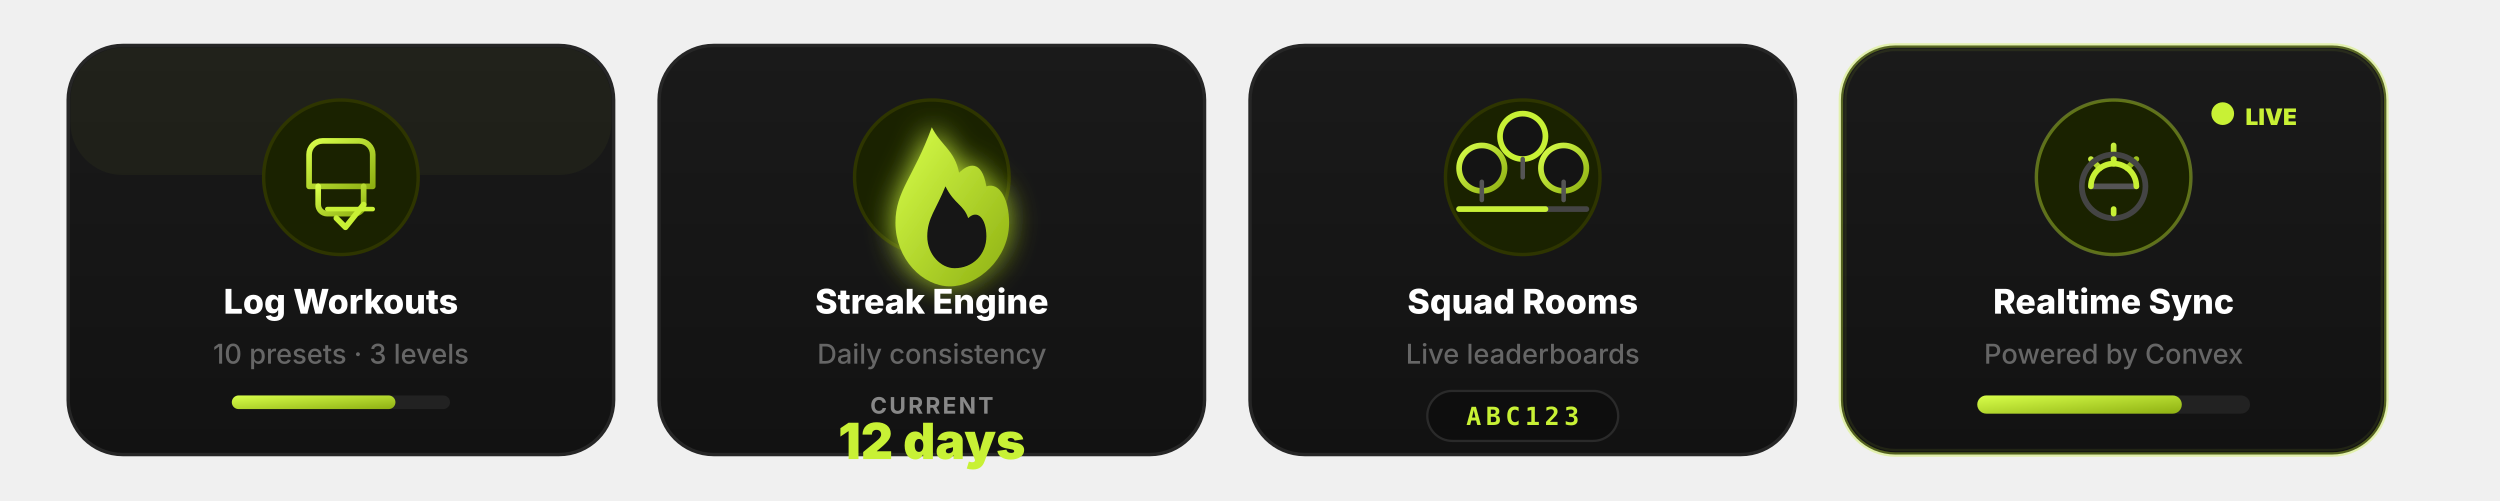
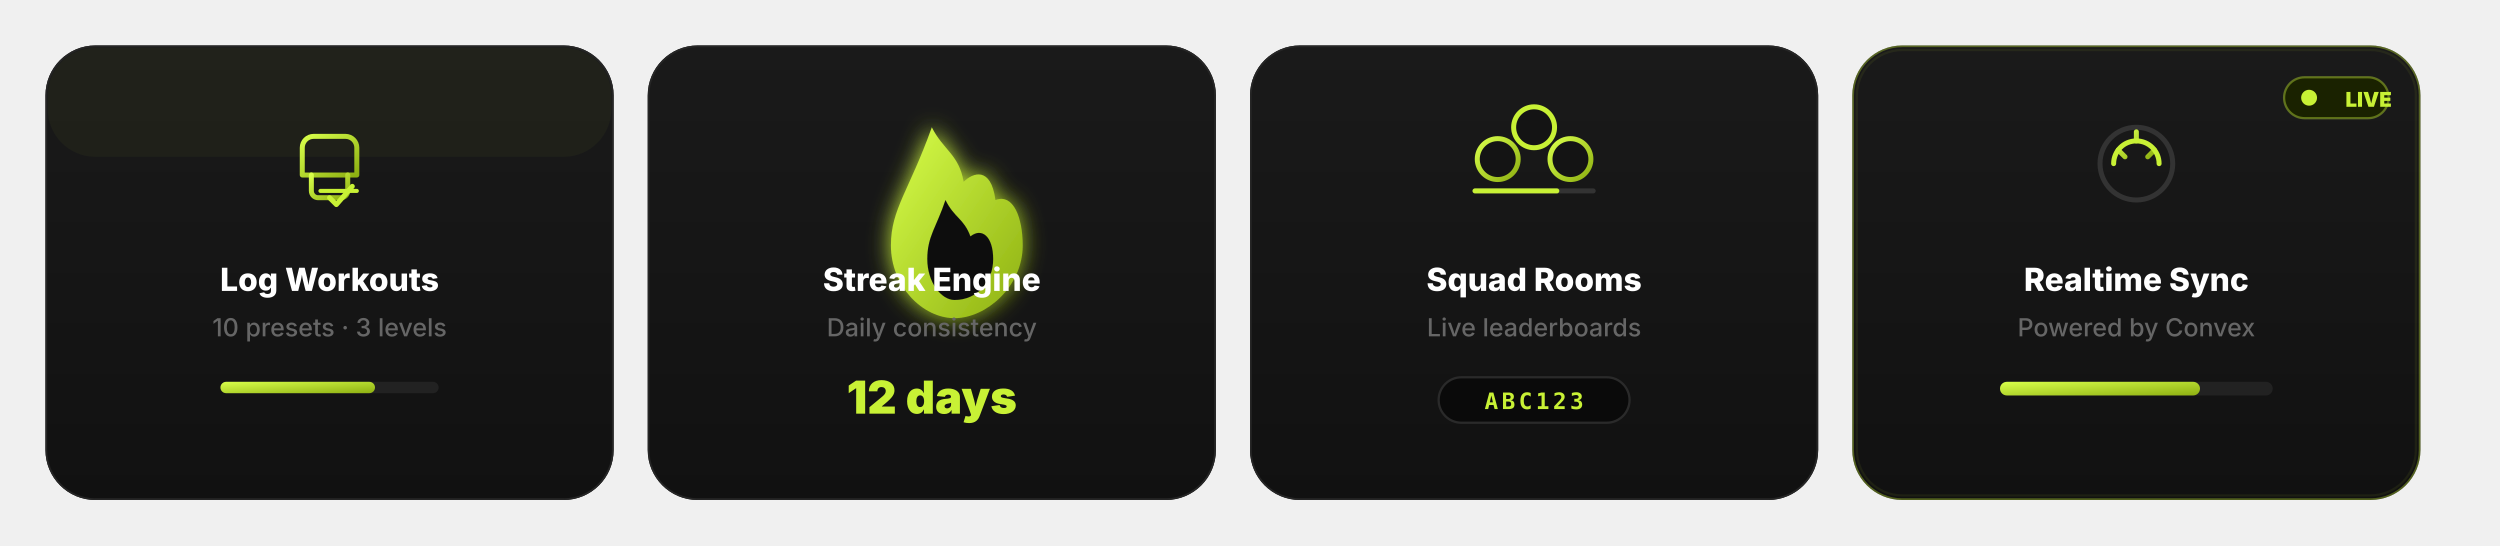
- <svg xmlns="http://www.w3.org/2000/svg" viewBox="0 0 1100 220" role="img" aria-label="GrindRoom features">
+ <svg xmlns="http://www.w3.org/2000/svg" viewBox="0 0 1100 240" role="img" aria-label="GrindRoom features">
  <defs>
    <linearGradient id="gLime" x1="0" y1="0" x2="1" y2="1">
      <stop offset="0%" stop-color="#d8ff4a" />
      <stop offset="100%" stop-color="#8eb012" />
    </linearGradient>
    <linearGradient id="gCard" x1="0" y1="0" x2="0" y2="1">
      <stop offset="0%" stop-color="#1a1a1a" />
-       <stop offset="100%" stop-color="#121212" />
+       <stop offset="100%" stop-color="#111" />
    </linearGradient>
-     <filter id="iconGlow" x="-50%" y="-50%" width="200%" height="200%">
-       <feGaussianBlur stdDeviation="6" result="b" />
+     <filter id="flameGlow" x="-60%" y="-60%" width="220%" height="220%">
+       <feGaussianBlur stdDeviation="5" result="b" />
      <feMerge>
        <feMergeNode in="b" />
        <feMergeNode in="SourceGraphic" />
      </feMerge>
    </filter>
+     <clipPath id="c1">
+       <rect x="20" y="20" width="250" height="200" rx="22" />
+     </clipPath>
+     <clipPath id="c2">
+       <rect x="285" y="20" width="250" height="200" rx="22" />
+     </clipPath>
+     <clipPath id="c3">
+       <rect x="550" y="20" width="250" height="200" rx="22" />
+     </clipPath>
+     <clipPath id="c4">
+       <rect x="815" y="20" width="250" height="200" rx="22" />
+     </clipPath>
  </defs>
-   <g transform="translate(30, 20)">
-     <rect width="240" height="180" rx="24" fill="url(#gCard)" stroke="#262626" stroke-width="1.5" />
-     <rect x="1" y="1" width="238" height="56" rx="23" fill="#C8F135" opacity="0.04" />
-     <circle cx="120" cy="58" r="34" fill="#1a2200" stroke="#2e3500" stroke-width="1.5" />
-     <g transform="translate(120, 58)" stroke="url(#gLime)" stroke-width="2.5" stroke-linecap="round" stroke-linejoin="round" fill="none">
-       <path d="M-14 6h28M-14 6v-14a6 6 0 0 1 6-6h16a6 6 0 0 1 6 6v14" transform="translate(0,-2)" />
-       <path d="M-10 6v8a4 4 0 0 0 4 4h12a4 4 0 0 0 4-4V6" transform="translate(0,-2)" />
-       <path d="M-6 14h20" stroke="#C8F135" stroke-width="2" />
-       <path d="M-2 18l4 4 8-10" stroke="#C8F135" stroke-width="2.5" />
+   <g clip-path="url(#c1)">
+     <rect x="20" y="20" width="250" height="200" rx="22" fill="url(#gCard)" stroke="#262626" stroke-width="1.5" />
+     <rect x="21" y="21" width="248" height="48" rx="21" fill="#C8F135" opacity="0.04" />
+     <g transform="translate(145, 72)" stroke="url(#gLime)" stroke-width="2.2" stroke-linecap="round" stroke-linejoin="round" fill="none">
+       <path d="M-12 5h24M-12 5v-12a5 5 0 0 1 5-5h14a5 5 0 0 1 5 5v12" />
+       <path d="M-8 5v7a3 3 0 0 0 3 3h10a3 3 0 0 0 3-3V5" />
+       <path d="M-4 12h16" stroke="#C8F135" stroke-width="1.8" />
+       <path d="M0 15l3 3 7-8" stroke="#C8F135" stroke-width="2.2" />
    </g>
-     <text x="120" y="118" text-anchor="middle" fill="#fff" font-family="Segoe UI, Inter, system-ui, sans-serif" font-size="15" font-weight="800">Log Workouts</text>
-     <text x="120" y="140" text-anchor="middle" fill="#666" font-family="Segoe UI, Inter, system-ui, sans-serif" font-size="12" font-weight="500">10 presets · 3 levels</text>
-     <rect x="72" y="154" width="96" height="6" rx="3" fill="#222" />
-     <rect x="72" y="154" width="72" height="6" rx="3" fill="url(#gLime)" />
+     <text x="145" y="128" text-anchor="middle" fill="#fff" font-family="Segoe UI, Inter, system-ui, sans-serif" font-size="14" font-weight="800">Log Workouts</text>
+     <text x="145" y="148" text-anchor="middle" fill="#666" font-family="Segoe UI, Inter, system-ui, sans-serif" font-size="11" font-weight="500">10 presets · 3 levels</text>
+     <rect x="97" y="168" width="96" height="5" rx="2.5" fill="#222" />
+     <rect x="97" y="168" width="68" height="5" rx="2.5" fill="url(#gLime)" />
  </g>
-   <g transform="translate(290, 20)">
-     <rect width="240" height="180" rx="24" fill="url(#gCard)" stroke="#262626" stroke-width="1.5" />
-     <circle cx="120" cy="58" r="34" fill="#1a2200" stroke="#2e3500" stroke-width="1.5" />
-     <g transform="translate(120, 54)" filter="url(#iconGlow)">
-       <path d="M0-18C4-10 10-8 12 2C16-2 22-4 24 8C30 6 34 14 34 24C34 40 20 52 8 52C-4 52-16 40-16 24C-16 10-8 4 0-18Z" fill="url(#gLime)" />
-       <path d="M-2 30C-2 22 2 18 6 8C10 16 14 16 16 22C20 18 24 22 24 30C24 38 18 44 10 44C4 44-2 38-2 30Z" fill="#121212" />
+   <g clip-path="url(#c2)">
+     <rect x="285" y="20" width="250" height="200" rx="22" fill="url(#gCard)" stroke="#262626" stroke-width="1.5" />
+     <g transform="translate(410, 78)" filter="url(#flameGlow)">
+       <path d="M0-22C5-12 12-10 14 2C18-2 26-5 28 10C36 7 40 18 40 30C40 48 24 62 10 62C-4 62-18 48-18 30C-18 14-10 6 0-22Z" fill="url(#gLime)" />
+       <path d="M-2 36C-2 26 2 22 6 10C10 18 14 18 17 26C22 22 27 26 27 36C27 46 20 54 10 54C4 54-2 46-2 36Z" fill="#111" />
    </g>
-     <text x="120" y="118" text-anchor="middle" fill="#fff" font-family="Segoe UI, Inter, system-ui, sans-serif" font-size="15" font-weight="800">Streak Engine</text>
-     <text x="120" y="140" text-anchor="middle" fill="#666" font-family="Segoe UI, Inter, system-ui, sans-serif" font-size="12" font-weight="500">Daily consistency</text>
-     <text x="120" y="162" text-anchor="middle" fill="#888" font-family="Segoe UI, Inter, system-ui, sans-serif" font-size="10" font-weight="700" letter-spacing="1">CURRENT</text>
-     <text x="120" y="182" text-anchor="middle" fill="#C8F135" font-family="Segoe UI, Inter, system-ui, sans-serif" font-size="22" font-weight="900">12 days</text>
+     <text x="410" y="128" text-anchor="middle" fill="#fff" font-family="Segoe UI, Inter, system-ui, sans-serif" font-size="14" font-weight="800">Streak Engine</text>
+     <text x="410" y="148" text-anchor="middle" fill="#666" font-family="Segoe UI, Inter, system-ui, sans-serif" font-size="11" font-weight="500">Daily consistency</text>
+     <text x="410" y="182" text-anchor="middle" fill="#C8F135" font-family="Segoe UI, Inter, system-ui, sans-serif" font-size="20" font-weight="900">12 days</text>
  </g>
-   <g transform="translate(550, 20)">
-     <rect width="240" height="180" rx="24" fill="url(#gCard)" stroke="#262626" stroke-width="1.5" />
-     <circle cx="120" cy="58" r="34" fill="#1a2200" stroke="#2e3500" stroke-width="1.5" />
-     <g transform="translate(120, 58)" fill="none" stroke="url(#gLime)" stroke-width="2.5" stroke-linecap="round">
-       <circle cx="-18" cy="-4" r="10" fill="#141414" />
-       <circle cx="18" cy="-4" r="10" fill="#141414" />
-       <circle cx="0" cy="-18" r="10" fill="#141414" stroke="#C8F135" />
-       <path d="M-28 14h56" stroke="#444" />
-       <path d="M-28 14h38" stroke="#C8F135" />
-       <path d="M-18 2v8M18 2v8M0-8v8" stroke="#555" stroke-width="2" />
+   <g clip-path="url(#c3)">
+     <rect x="550" y="20" width="250" height="200" rx="22" fill="url(#gCard)" stroke="#262626" stroke-width="1.5" />
+     <g transform="translate(675, 72)" fill="none" stroke="url(#gLime)" stroke-width="2.2" stroke-linecap="round">
+       <circle cx="-16" cy="-2" r="9" fill="#141414" />
+       <circle cx="16" cy="-2" r="9" fill="#141414" />
+       <circle cx="0" cy="-16" r="9" fill="#141414" stroke="#C8F135" />
+       <path d="M-26 12h52" stroke="#333" />
+       <path d="M-26 12h36" stroke="#C8F135" />
    </g>
-     <text x="120" y="118" text-anchor="middle" fill="#fff" font-family="Segoe UI, Inter, system-ui, sans-serif" font-size="15" font-weight="800">Squad Rooms</text>
-     <text x="120" y="140" text-anchor="middle" fill="#666" font-family="Segoe UI, Inter, system-ui, sans-serif" font-size="12" font-weight="500">Live leaderboards</text>
-     <g transform="translate(78, 152)">
-       <rect width="84" height="22" rx="11" fill="#0e0e0e" stroke="#2a2a2a" />
-       <text x="42" y="15" text-anchor="middle" fill="#C8F135" font-family="ui-monospace, monospace" font-size="11" font-weight="700" letter-spacing="2">ABC123</text>
-     </g>
+     <text x="675" y="128" text-anchor="middle" fill="#fff" font-family="Segoe UI, Inter, system-ui, sans-serif" font-size="14" font-weight="800">Squad Rooms</text>
+     <text x="675" y="148" text-anchor="middle" fill="#666" font-family="Segoe UI, Inter, system-ui, sans-serif" font-size="11" font-weight="500">Live leaderboards</text>
+     <rect x="633" y="166" width="84" height="20" rx="10" fill="#0a0a0a" stroke="#2a2a2a" />
+     <text x="675" y="180" text-anchor="middle" fill="#C8F135" font-family="ui-monospace, monospace" font-size="10" font-weight="700" letter-spacing="1.5">ABC123</text>
  </g>
-   <g transform="translate(810, 20)">
-     <rect width="240" height="180" rx="24" fill="url(#gCard)" stroke="rgba(200,241,53,0.35)" stroke-width="2" />
-     <rect x="2" y="2" width="236" height="176" rx="22" fill="none" stroke="#C8F135" stroke-opacity="0.08" stroke-width="1" />
-     <circle cx="120" cy="58" r="34" fill="#1a2200" stroke="rgba(200,241,53,0.4)" stroke-width="1.5" />
-     <g transform="translate(120, 58)" fill="none" stroke="url(#gLime)" stroke-width="2.5" stroke-linecap="round" stroke-linejoin="round">
-       <path d="M0-14v6M-10-8l4 4M10-8l-4 4" />
-       <circle cx="0" cy="4" r="14" stroke="#444" />
-       <path d="M0-6v-2M0 14v2" stroke="#C8F135" />
-       <path d="M-10 4h20" stroke="#555" />
-       <path d="M-10 4a10 10 0 0 1 20 0" stroke="#C8F135">
-         <animate attributeName="stroke-dasharray" values="0 40;20 20;0 40" dur="2.5s" repeatCount="indefinite" />
+   <g clip-path="url(#c4)">
+     <rect x="815" y="20" width="250" height="200" rx="22" fill="url(#gCard)" stroke="rgba(200,241,53,0.35)" stroke-width="1.5" />
+     <rect x="817" y="22" width="246" height="196" rx="20" fill="none" stroke="#C8F135" stroke-opacity="0.07" />
+     <rect x="1005" y="34" width="46" height="18" rx="9" fill="#1a2200" stroke="rgba(200,241,53,0.4)" />
+     <circle cx="1016" cy="43" r="3.5" fill="#C8F135">
+       <animate attributeName="opacity" values="1;0.25;1" dur="1.6s" repeatCount="indefinite" />
+     </circle>
+     <text x="1032" y="47" fill="#C8F135" font-family="Segoe UI, Inter, system-ui, sans-serif" font-size="9" font-weight="900">LIVE</text>
+     <g transform="translate(940, 72)" fill="none" stroke="url(#gLime)" stroke-width="2.2" stroke-linecap="round">
+       <circle cx="0" cy="0" r="16" stroke="#333" />
+       <path d="M0-10v-4M-8-6l3 3M8-6l-3 3" />
+       <path d="M-10 0a10 10 0 0 1 20 0" stroke="#C8F135">
+         <animate attributeName="stroke-dasharray" values="0 35;18 17;0 35" dur="2.5s" repeatCount="indefinite" />
      </path>
    </g>
-     <g transform="translate(168, 30)">
-       <circle r="5" fill="#C8F135">
-         <animate attributeName="opacity" values="1;0.25;1" dur="1.6s" repeatCount="indefinite" />
-       </circle>
-       <text x="10" y="5" fill="#C8F135" font-family="Segoe UI, Inter, system-ui, sans-serif" font-size="10" font-weight="900">LIVE</text>
-     </g>
-     <text x="120" y="118" text-anchor="middle" fill="#fff" font-family="Segoe UI, Inter, system-ui, sans-serif" font-size="15" font-weight="800">Realtime Sync</text>
-     <text x="120" y="140" text-anchor="middle" fill="#666" font-family="Segoe UI, Inter, system-ui, sans-serif" font-size="12" font-weight="500">Powered by Convex</text>
-     <g transform="translate(60, 154)">
-       <rect width="120" height="8" rx="4" fill="#222" />
-       <rect width="90" height="8" rx="4" fill="url(#gLime)">
-         <animate attributeName="width" values="60;110;80;90" dur="3s" repeatCount="indefinite" />
-       </rect>
-     </g>
+     <text x="940" y="128" text-anchor="middle" fill="#fff" font-family="Segoe UI, Inter, system-ui, sans-serif" font-size="14" font-weight="800">Realtime Sync</text>
+     <text x="940" y="148" text-anchor="middle" fill="#666" font-family="Segoe UI, Inter, system-ui, sans-serif" font-size="11" font-weight="500">Powered by Convex</text>
+     <rect x="880" y="168" width="120" height="6" rx="3" fill="#222" />
+     <rect x="880" y="168" width="88" height="6" rx="3" fill="url(#gLime)">
+       <animate attributeName="width" values="55;105;75;88" dur="3s" repeatCount="indefinite" />
+     </rect>
  </g>
</svg>
